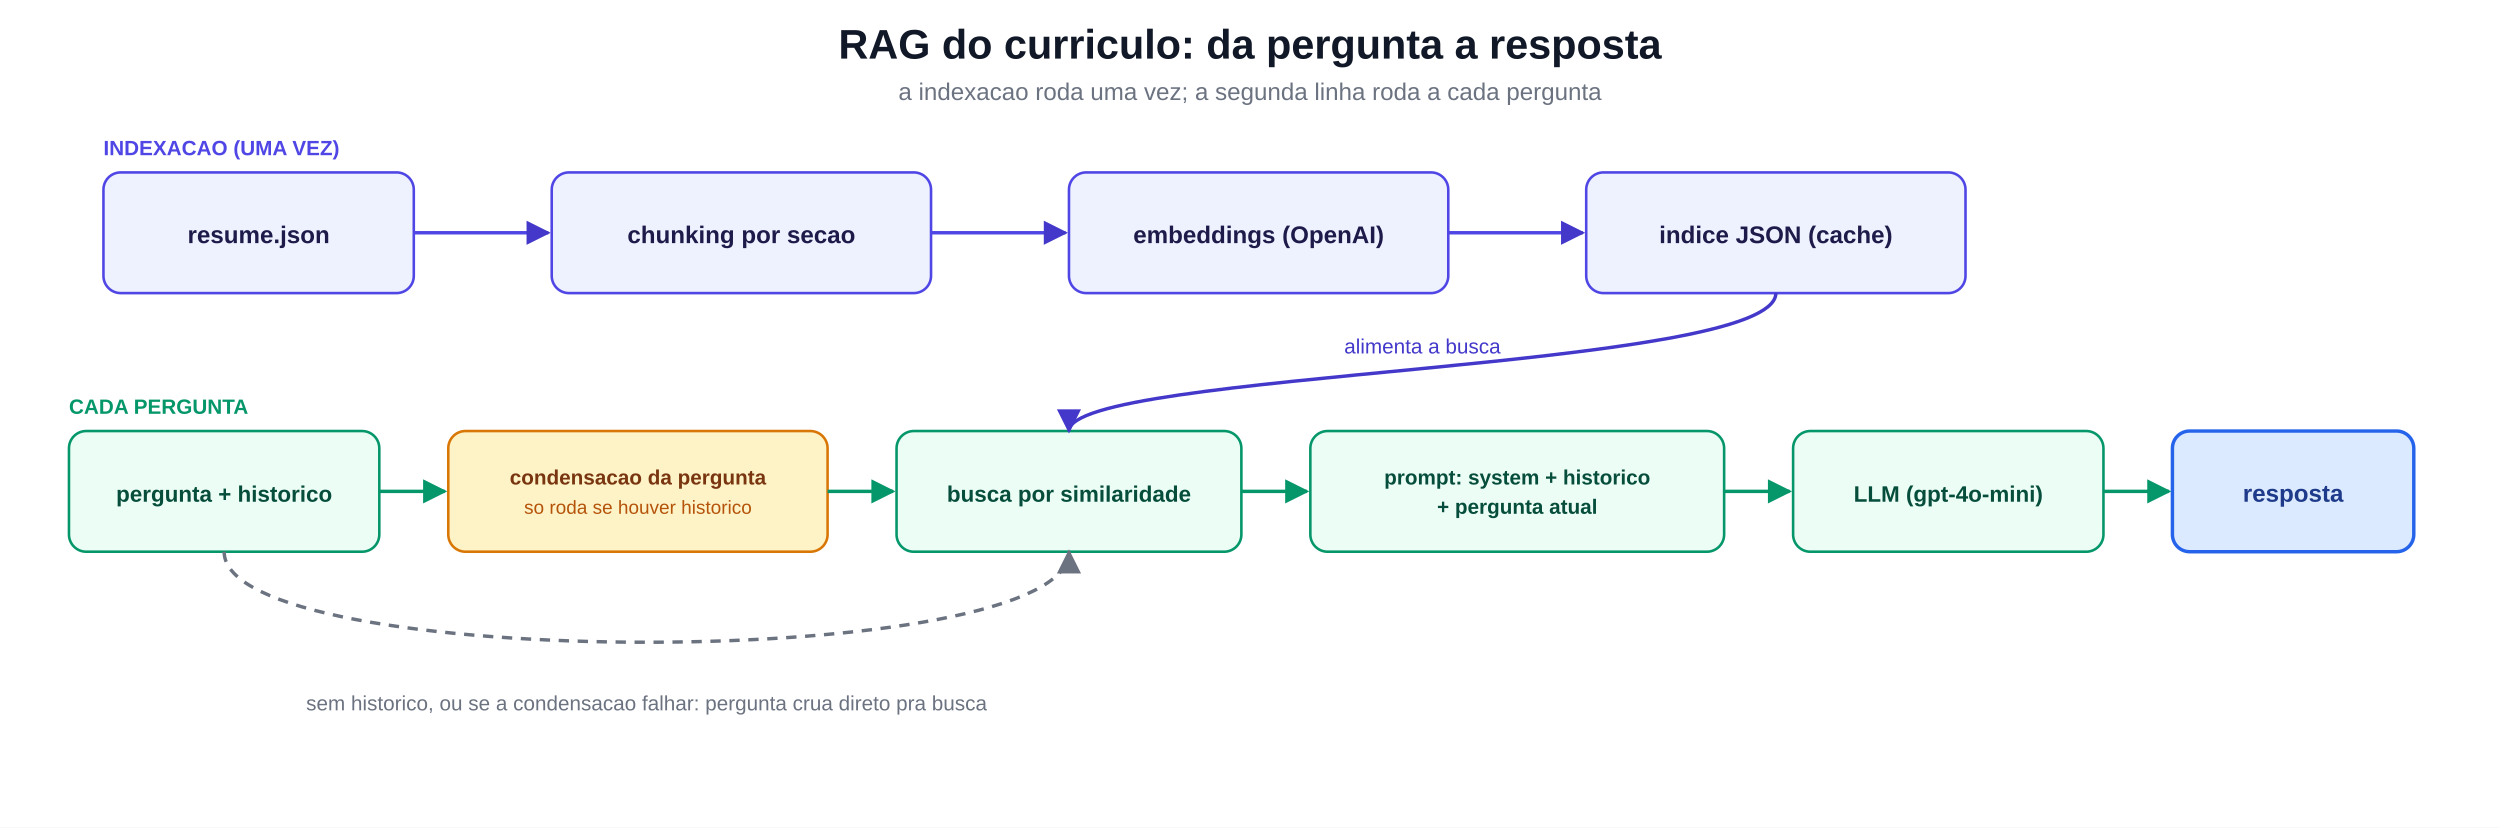
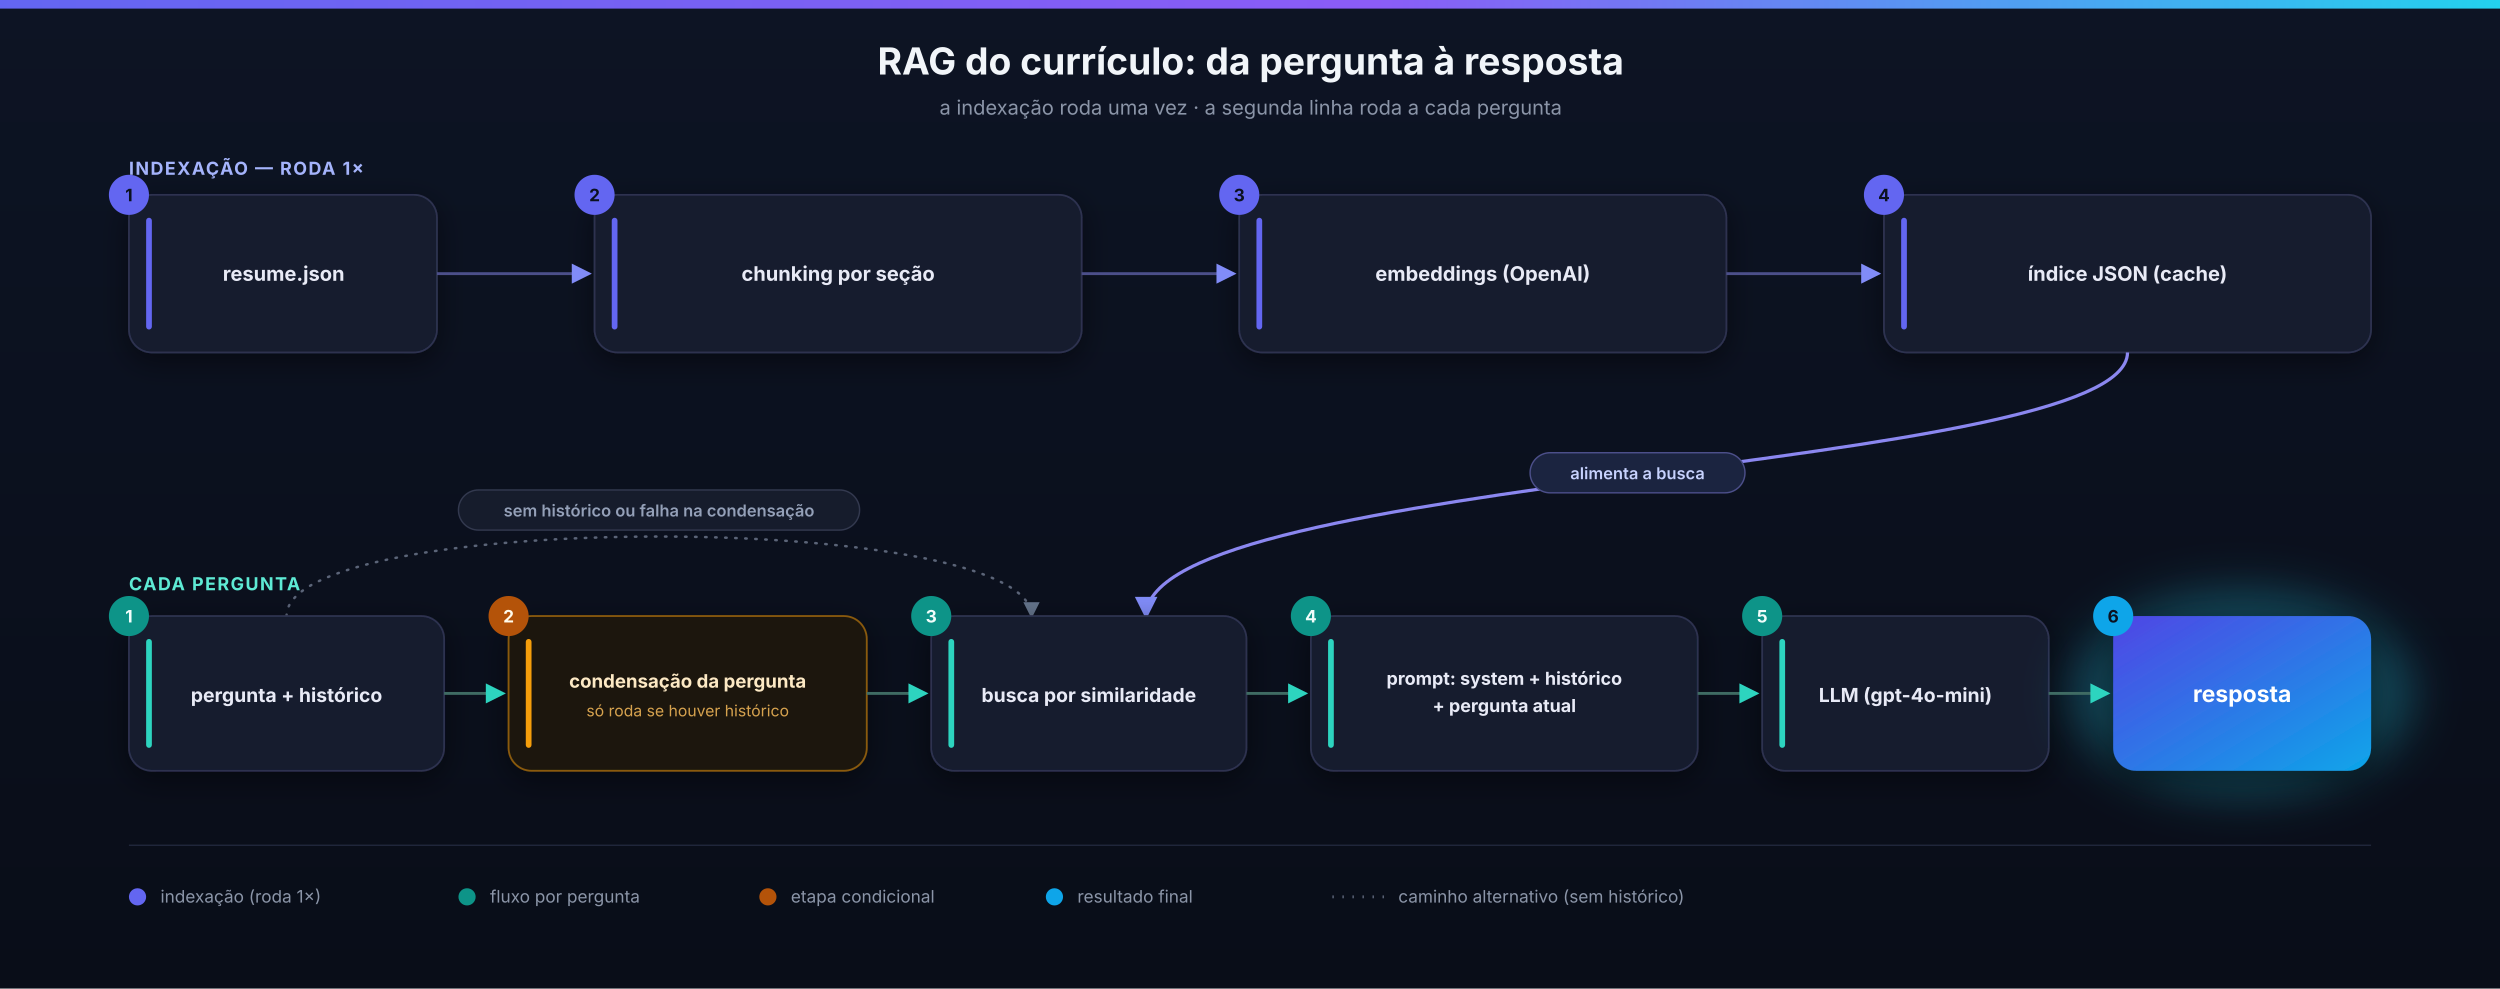
- <svg xmlns="http://www.w3.org/2000/svg" viewBox="0 0 1450 480" font-family="Segoe UI, Arial, sans-serif">
-   <rect width="1450" height="480" fill="#ffffff" />
+ <svg xmlns="http://www.w3.org/2000/svg" viewBox="0 0 1745 690" font-family="Segoe UI, Inter, Helvetica Neue, Arial, sans-serif" role="img" aria-label="Fluxo de RAG do currículo: indexação do resume.json em chunks por seção, embeddings da OpenAI e índice cacheado, executada uma única vez. A cada pergunta: histórico opcional, condensação condicional quando há histórico, busca por similaridade no índice, montagem do prompt e resposta do LLM. Sem histórico, ou se a condensação falhar, a pergunta pula direto para a busca.">
  <defs>
-     <marker id="arrowG" viewBox="0 0 10 10" refX="9" refY="5" markerWidth="7" markerHeight="7" orient="auto-start-reverse">
-       <path d="M0,0 L10,5 L0,10 z" fill="#059669" />
+     <linearGradient id="topBar" x1="0" y1="0" x2="1" y2="0">
+       <stop offset="0%" stop-color="#6366F1" />
+       <stop offset="55%" stop-color="#8B5CF6" />
+       <stop offset="100%" stop-color="#22D3EE" />
+     </linearGradient>
+     <linearGradient id="heroFill" x1="0" y1="0" x2="1" y2="1">
+       <stop offset="0%" stop-color="#4F46E5" />
+       <stop offset="100%" stop-color="#0EA5E9" />
+     </linearGradient>
+     <linearGradient id="bgFade" x1="0" y1="0" x2="0" y2="1">
+       <stop offset="0%" stop-color="#0D1424" />
+       <stop offset="100%" stop-color="#090D18" />
+     </linearGradient>
+     <filter id="cardShadow" x="-40%" y="-40%" width="180%" height="180%">
+       <feDropShadow dx="0" dy="6" stdDeviation="10" flood-color="#000000" flood-opacity="0.45" />
+     </filter>
+     <filter id="heroGlow" x="-80%" y="-80%" width="260%" height="260%">
+       <feGaussianBlur stdDeviation="16" />
+     </filter>
+     <marker id="arrowIndigo" viewBox="0 0 10 10" refX="8.5" refY="5" markerWidth="7" markerHeight="7" orient="auto-start-reverse">
+       <path d="M0,0 L10,5 L0,10 z" fill="#818CF8" />
    </marker>
-     <marker id="arrowI" viewBox="0 0 10 10" refX="9" refY="5" markerWidth="7" markerHeight="7" orient="auto-start-reverse">
-       <path d="M0,0 L10,5 L0,10 z" fill="#4338CA" />
+     <marker id="arrowCyan" viewBox="0 0 10 10" refX="8.5" refY="5" markerWidth="7" markerHeight="7" orient="auto-start-reverse">
+       <path d="M0,0 L10,5 L0,10 z" fill="#2DD4BF" />
    </marker>
-     <marker id="arrowGray" viewBox="0 0 10 10" refX="9" refY="5" markerWidth="7" markerHeight="7" orient="auto-start-reverse">
-       <path d="M0,0 L10,5 L0,10 z" fill="#6B7280" />
+     <marker id="arrowSlate" viewBox="0 0 10 10" refX="8.5" refY="5" markerWidth="6.5" markerHeight="6.5" orient="auto-start-reverse">
+       <path d="M0,0 L10,5 L0,10 z" fill="#64748B" />
    </marker>
  </defs>
-   <text x="725" y="34" text-anchor="middle" font-size="24" font-weight="700" fill="#111827">RAG do curriculo: da pergunta a resposta</text>
-   <text x="725" y="58" text-anchor="middle" font-size="14" fill="#6B7280">a indexacao roda uma vez; a segunda linha roda a cada pergunta</text>
-   <text x="60" y="90" font-size="12" font-weight="700" fill="#4F46E5">INDEXACAO (UMA VEZ)</text>
-   <g>
-     <rect x="60" y="100" width="180" height="70" rx="10" fill="#EEF2FF" stroke="#4F46E5" stroke-width="1.5" />
-     <text x="150" y="141" text-anchor="middle" font-size="14" font-weight="600" fill="#1E1B4B">resume.json</text>
+   <rect width="1745" height="690" fill="url(#bgFade)" />
+   <rect width="1745" height="6" fill="url(#topBar)" />
+   <text x="873" y="52" text-anchor="middle" font-size="26" font-weight="700" fill="#F1F5F9">RAG do currículo: da pergunta à resposta</text>
+   <text x="873" y="80" text-anchor="middle" font-size="14" fill="#8B95A8">a indexação roda uma vez · a segunda linha roda a cada pergunta</text>
+   <text x="90" y="122" font-size="12.5" font-weight="700" fill="#A5B4FC" letter-spacing="1">INDEXAÇÃO — RODA 1×</text>
+   <g filter="url(#cardShadow)">
+     <rect x="90" y="136" width="215" height="110" rx="16" fill="#141B2E" stroke="#2E3350" stroke-width="1.25" />
  </g>
-   <g>
-     <rect x="320" y="100" width="220" height="70" rx="10" fill="#EEF2FF" stroke="#4F46E5" stroke-width="1.5" />
-     <text x="430" y="141" text-anchor="middle" font-size="14" font-weight="600" fill="#1E1B4B">chunking por secao</text>
+   <rect x="102" y="152" width="4" height="78" rx="2" fill="#6366F1" />
+   <circle cx="90" cy="136" r="14" fill="#6366F1" />
+   <text x="90" y="140.5" text-anchor="middle" font-size="12" font-weight="700" fill="#0B1120">1</text>
+   <text x="198" y="196" text-anchor="middle" font-size="14" font-weight="700" fill="#E8EAF6">resume.json</text>
+   <g filter="url(#cardShadow)">
+     <rect x="415" y="136" width="340" height="110" rx="16" fill="#141B2E" stroke="#2E3350" stroke-width="1.25" />
  </g>
-   <g>
-     <rect x="620" y="100" width="220" height="70" rx="10" fill="#EEF2FF" stroke="#4F46E5" stroke-width="1.5" />
-     <text x="730" y="141" text-anchor="middle" font-size="14" font-weight="600" fill="#1E1B4B">embeddings (OpenAI)</text>
+   <rect x="427" y="152" width="4" height="78" rx="2" fill="#6366F1" />
+   <circle cx="415" cy="136" r="14" fill="#6366F1" />
+   <text x="415" y="140.5" text-anchor="middle" font-size="12" font-weight="700" fill="#0B1120">2</text>
+   <text x="585" y="196" text-anchor="middle" font-size="14" font-weight="700" fill="#E8EAF6">chunking por seção</text>
+   <g filter="url(#cardShadow)">
+     <rect x="865" y="136" width="340" height="110" rx="16" fill="#141B2E" stroke="#2E3350" stroke-width="1.25" />
  </g>
-   <g>
-     <rect x="920" y="100" width="220" height="70" rx="10" fill="#EEF2FF" stroke="#4F46E5" stroke-width="1.5" />
-     <text x="1030" y="141" text-anchor="middle" font-size="14" font-weight="600" fill="#1E1B4B">indice JSON (cache)</text>
+   <rect x="877" y="152" width="4" height="78" rx="2" fill="#6366F1" />
+   <circle cx="865" cy="136" r="14" fill="#6366F1" />
+   <text x="865" y="140.5" text-anchor="middle" font-size="12" font-weight="700" fill="#0B1120">3</text>
+   <text x="1035" y="196" text-anchor="middle" font-size="14" font-weight="700" fill="#E8EAF6">embeddings (OpenAI)</text>
+   <g filter="url(#cardShadow)">
+     <rect x="1315" y="136" width="340" height="110" rx="16" fill="#141B2E" stroke="#2E3350" stroke-width="1.25" />
  </g>
-   <line x1="240" y1="135" x2="318" y2="135" stroke="#4F46E5" stroke-width="2" marker-end="url(#arrowI)" />
-   <line x1="540" y1="135" x2="618" y2="135" stroke="#4F46E5" stroke-width="2" marker-end="url(#arrowI)" />
-   <line x1="840" y1="135" x2="918" y2="135" stroke="#4F46E5" stroke-width="2" marker-end="url(#arrowI)" />
-   <text x="40" y="240" font-size="12" font-weight="700" fill="#059669">CADA PERGUNTA</text>
-   <g>
-     <rect x="40" y="250" width="180" height="70" rx="10" fill="#ECFDF5" stroke="#059669" stroke-width="1.5" />
-     <text x="130" y="291" text-anchor="middle" font-size="13" font-weight="600" fill="#064E3B">pergunta + historico</text>
+   <rect x="1327" y="152" width="4" height="78" rx="2" fill="#6366F1" />
+   <circle cx="1315" cy="136" r="14" fill="#6366F1" />
+   <text x="1315" y="140.5" text-anchor="middle" font-size="12" font-weight="700" fill="#0B1120">4</text>
+   <text x="1485" y="196" text-anchor="middle" font-size="14" font-weight="700" fill="#E8EAF6">índice JSON (cache)</text>
+   <line x1="305" y1="191" x2="411" y2="191" stroke="#4C4F8A" stroke-width="2" marker-end="url(#arrowIndigo)" />
+   <line x1="755" y1="191" x2="861" y2="191" stroke="#4C4F8A" stroke-width="2" marker-end="url(#arrowIndigo)" />
+   <line x1="1205" y1="191" x2="1311" y2="191" stroke="#4C4F8A" stroke-width="2" marker-end="url(#arrowIndigo)" />
+   <path d="M1485,246 C1485,330 800,330 800,430" fill="none" stroke="#8B87F0" stroke-width="2.25" marker-end="url(#arrowIndigo)" />
+   <rect x="1068" y="316" width="150" height="28" rx="14" fill="#1B2440" stroke="#4C4F8A" stroke-width="1" />
+   <text x="1143" y="334.5" text-anchor="middle" font-size="11.5" font-weight="600" fill="#C7D2FE">alimenta a busca</text>
+   <path d="M200,430 C200,356 720,356 720,430" fill="none" stroke="#5B6478" stroke-width="1.75" stroke-dasharray="1,6" stroke-linecap="round" marker-end="url(#arrowSlate)" />
+   <rect x="320" y="342" width="280" height="28" rx="14" fill="#161C2C" stroke="#33394F" stroke-width="1" />
+   <text x="460" y="360.5" text-anchor="middle" font-size="11.5" font-weight="600" fill="#94A0B8">sem histórico ou falha na condensação</text>
+   <text x="90" y="412" font-size="12.5" font-weight="700" fill="#5EEAD4" letter-spacing="1">CADA PERGUNTA</text>
+   <g filter="url(#cardShadow)">
+     <rect x="90" y="430" width="220" height="108" rx="16" fill="#141B2E" stroke="#2E3350" stroke-width="1.25" />
  </g>
-   <g>
-     <rect x="260" y="250" width="220" height="70" rx="10" fill="#FEF3C7" stroke="#D97706" stroke-width="1.5" />
-     <text x="370" y="281" text-anchor="middle" font-size="12" font-weight="600" fill="#78350F">condensacao da pergunta</text>
-     <text x="370" y="298" text-anchor="middle" font-size="11" fill="#B45309">so roda se houver historico</text>
+   <rect x="102" y="446" width="4" height="76" rx="2" fill="#2DD4BF" />
+   <circle cx="90" cy="430" r="14" fill="#0D9488" />
+   <text x="90" y="434.5" text-anchor="middle" font-size="12" font-weight="700" fill="#F0FDFA">1</text>
+   <text x="200" y="490" text-anchor="middle" font-size="13.5" font-weight="700" fill="#E8EAF6">pergunta + histórico</text>
+   <g filter="url(#cardShadow)">
+     <rect x="355" y="430" width="250" height="108" rx="16" fill="#1E1808" stroke="#8A5A0F" stroke-width="1.25" />
  </g>
-   <g>
-     <rect x="520" y="250" width="200" height="70" rx="10" fill="#ECFDF5" stroke="#059669" stroke-width="1.5" />
-     <text x="620" y="291" text-anchor="middle" font-size="13" font-weight="600" fill="#064E3B">busca por similaridade</text>
+   <rect x="367" y="446" width="4" height="76" rx="2" fill="#F59E0B" />
+   <circle cx="355" cy="430" r="14" fill="#B45309" />
+   <text x="355" y="434.5" text-anchor="middle" font-size="12" font-weight="700" fill="#FFFBEB">2</text>
+   <text x="480" y="480" text-anchor="middle" font-size="13" font-weight="700" fill="#FDE9C4">condensação da pergunta</text>
+   <text x="480" y="500" text-anchor="middle" font-size="11" fill="#D6A24E">só roda se houver histórico</text>
+   <g filter="url(#cardShadow)">
+     <rect x="650" y="430" width="220" height="108" rx="16" fill="#141B2E" stroke="#2E3350" stroke-width="1.25" />
  </g>
-   <g>
-     <rect x="760" y="250" width="240" height="70" rx="10" fill="#ECFDF5" stroke="#059669" stroke-width="1.5" />
-     <text x="880" y="281" text-anchor="middle" font-size="12" font-weight="600" fill="#064E3B">prompt: system + historico</text>
-     <text x="880" y="298" text-anchor="middle" font-size="12" font-weight="600" fill="#064E3B">+ pergunta atual</text>
+   <rect x="662" y="446" width="4" height="76" rx="2" fill="#2DD4BF" />
+   <circle cx="650" cy="430" r="14" fill="#0D9488" />
+   <text x="650" y="434.5" text-anchor="middle" font-size="12" font-weight="700" fill="#F0FDFA">3</text>
+   <text x="760" y="490" text-anchor="middle" font-size="13.5" font-weight="700" fill="#E8EAF6">busca por similaridade</text>
+   <g filter="url(#cardShadow)">
+     <rect x="915" y="430" width="270" height="108" rx="16" fill="#141B2E" stroke="#2E3350" stroke-width="1.25" />
  </g>
-   <g>
-     <rect x="1040" y="250" width="180" height="70" rx="10" fill="#ECFDF5" stroke="#059669" stroke-width="1.5" />
-     <text x="1130" y="291" text-anchor="middle" font-size="13" font-weight="600" fill="#064E3B">LLM (gpt-4o-mini)</text>
+   <rect x="927" y="446" width="4" height="76" rx="2" fill="#2DD4BF" />
+   <circle cx="915" cy="430" r="14" fill="#0D9488" />
+   <text x="915" y="434.5" text-anchor="middle" font-size="12" font-weight="700" fill="#F0FDFA">4</text>
+   <text x="1050" y="478" text-anchor="middle" font-size="12.5" font-weight="700" fill="#E8EAF6">prompt: system + histórico</text>
+   <text x="1050" y="497" text-anchor="middle" font-size="12.5" font-weight="700" fill="#E8EAF6">+ pergunta atual</text>
+   <g filter="url(#cardShadow)">
+     <rect x="1230" y="430" width="200" height="108" rx="16" fill="#141B2E" stroke="#2E3350" stroke-width="1.25" />
  </g>
-   <g>
-     <rect x="1260" y="250" width="140" height="70" rx="10" fill="#DBEAFE" stroke="#2563EB" stroke-width="2" />
-     <text x="1330" y="291" text-anchor="middle" font-size="14" font-weight="700" fill="#1E3A8A">resposta</text>
+   <rect x="1242" y="446" width="4" height="76" rx="2" fill="#2DD4BF" />
+   <circle cx="1230" cy="430" r="14" fill="#0D9488" />
+   <text x="1230" y="434.5" text-anchor="middle" font-size="12" font-weight="700" fill="#F0FDFA">5</text>
+   <text x="1330" y="490" text-anchor="middle" font-size="13.5" font-weight="700" fill="#E8EAF6">LLM (gpt-4o-mini)</text>
+   <ellipse cx="1565" cy="484" rx="120" ry="72" fill="#22D3EE" filter="url(#heroGlow)" opacity="0.28" />
+   <g filter="url(#cardShadow)">
+     <rect x="1475" y="430" width="180" height="108" rx="16" fill="url(#heroFill)" />
  </g>
-   <line x1="220" y1="285" x2="258" y2="285" stroke="#059669" stroke-width="2" marker-end="url(#arrowG)" />
-   <line x1="480" y1="285" x2="518" y2="285" stroke="#059669" stroke-width="2" marker-end="url(#arrowG)" />
-   <line x1="720" y1="285" x2="758" y2="285" stroke="#059669" stroke-width="2" marker-end="url(#arrowG)" />
-   <line x1="1000" y1="285" x2="1038" y2="285" stroke="#059669" stroke-width="2" marker-end="url(#arrowG)" />
-   <line x1="1220" y1="285" x2="1258" y2="285" stroke="#059669" stroke-width="2" marker-end="url(#arrowG)" />
-   <path d="M1030,170 C1030,215 620,215 620,250" fill="none" stroke="#4338CA" stroke-width="2" stroke-dasharray="1,0" marker-end="url(#arrowI)" />
-   <text x="825" y="205" text-anchor="middle" font-size="12" fill="#4338CA">alimenta a busca</text>
-   <path d="M130,320 C130,390 620,390 620,320" fill="none" stroke="#6B7280" stroke-width="2" stroke-dasharray="6,5" marker-end="url(#arrowGray)" />
-   <text x="375" y="412" text-anchor="middle" font-size="12" fill="#6B7280">sem historico, ou se a condensacao falhar: pergunta crua direto pra busca</text>
+   <circle cx="1475" cy="430" r="14" fill="#0EA5E9" />
+   <text x="1475" y="434.5" text-anchor="middle" font-size="12" font-weight="700" fill="#0B1120">6</text>
+   <text x="1565" y="490" text-anchor="middle" font-size="16" font-weight="700" fill="#FFFFFF">resposta</text>
+   <line x1="310" y1="484" x2="351" y2="484" stroke="#3F6B63" stroke-width="2" marker-end="url(#arrowCyan)" />
+   <line x1="605" y1="484" x2="646" y2="484" stroke="#3F6B63" stroke-width="2" marker-end="url(#arrowCyan)" />
+   <line x1="870" y1="484" x2="911" y2="484" stroke="#3F6B63" stroke-width="2" marker-end="url(#arrowCyan)" />
+   <line x1="1185" y1="484" x2="1226" y2="484" stroke="#3F6B63" stroke-width="2" marker-end="url(#arrowCyan)" />
+   <line x1="1430" y1="484" x2="1471" y2="484" stroke="#3F6B63" stroke-width="2" marker-end="url(#arrowCyan)" />
+   <line x1="90" y1="590" x2="1655" y2="590" stroke="#20263B" stroke-width="1" />
+   <g font-size="12" fill="#8B95A8">
+     <circle cx="96" cy="626" r="6" fill="#6366F1" />
+     <text x="112" y="630">indexação (roda 1×)</text>
+     <circle cx="326" cy="626" r="6" fill="#0D9488" />
+     <text x="342" y="630">fluxo por pergunta</text>
+     <circle cx="536" cy="626" r="6" fill="#B45309" />
+     <text x="552" y="630">etapa condicional</text>
+     <circle cx="736" cy="626" r="6" fill="#0EA5E9" />
+     <text x="752" y="630">resultado final</text>
+     <line x1="930" y1="626" x2="966" y2="626" stroke="#5B6478" stroke-width="2" stroke-dasharray="1,6" />
+     <text x="976" y="630">caminho alternativo (sem histórico)</text>
+   </g>
</svg>
